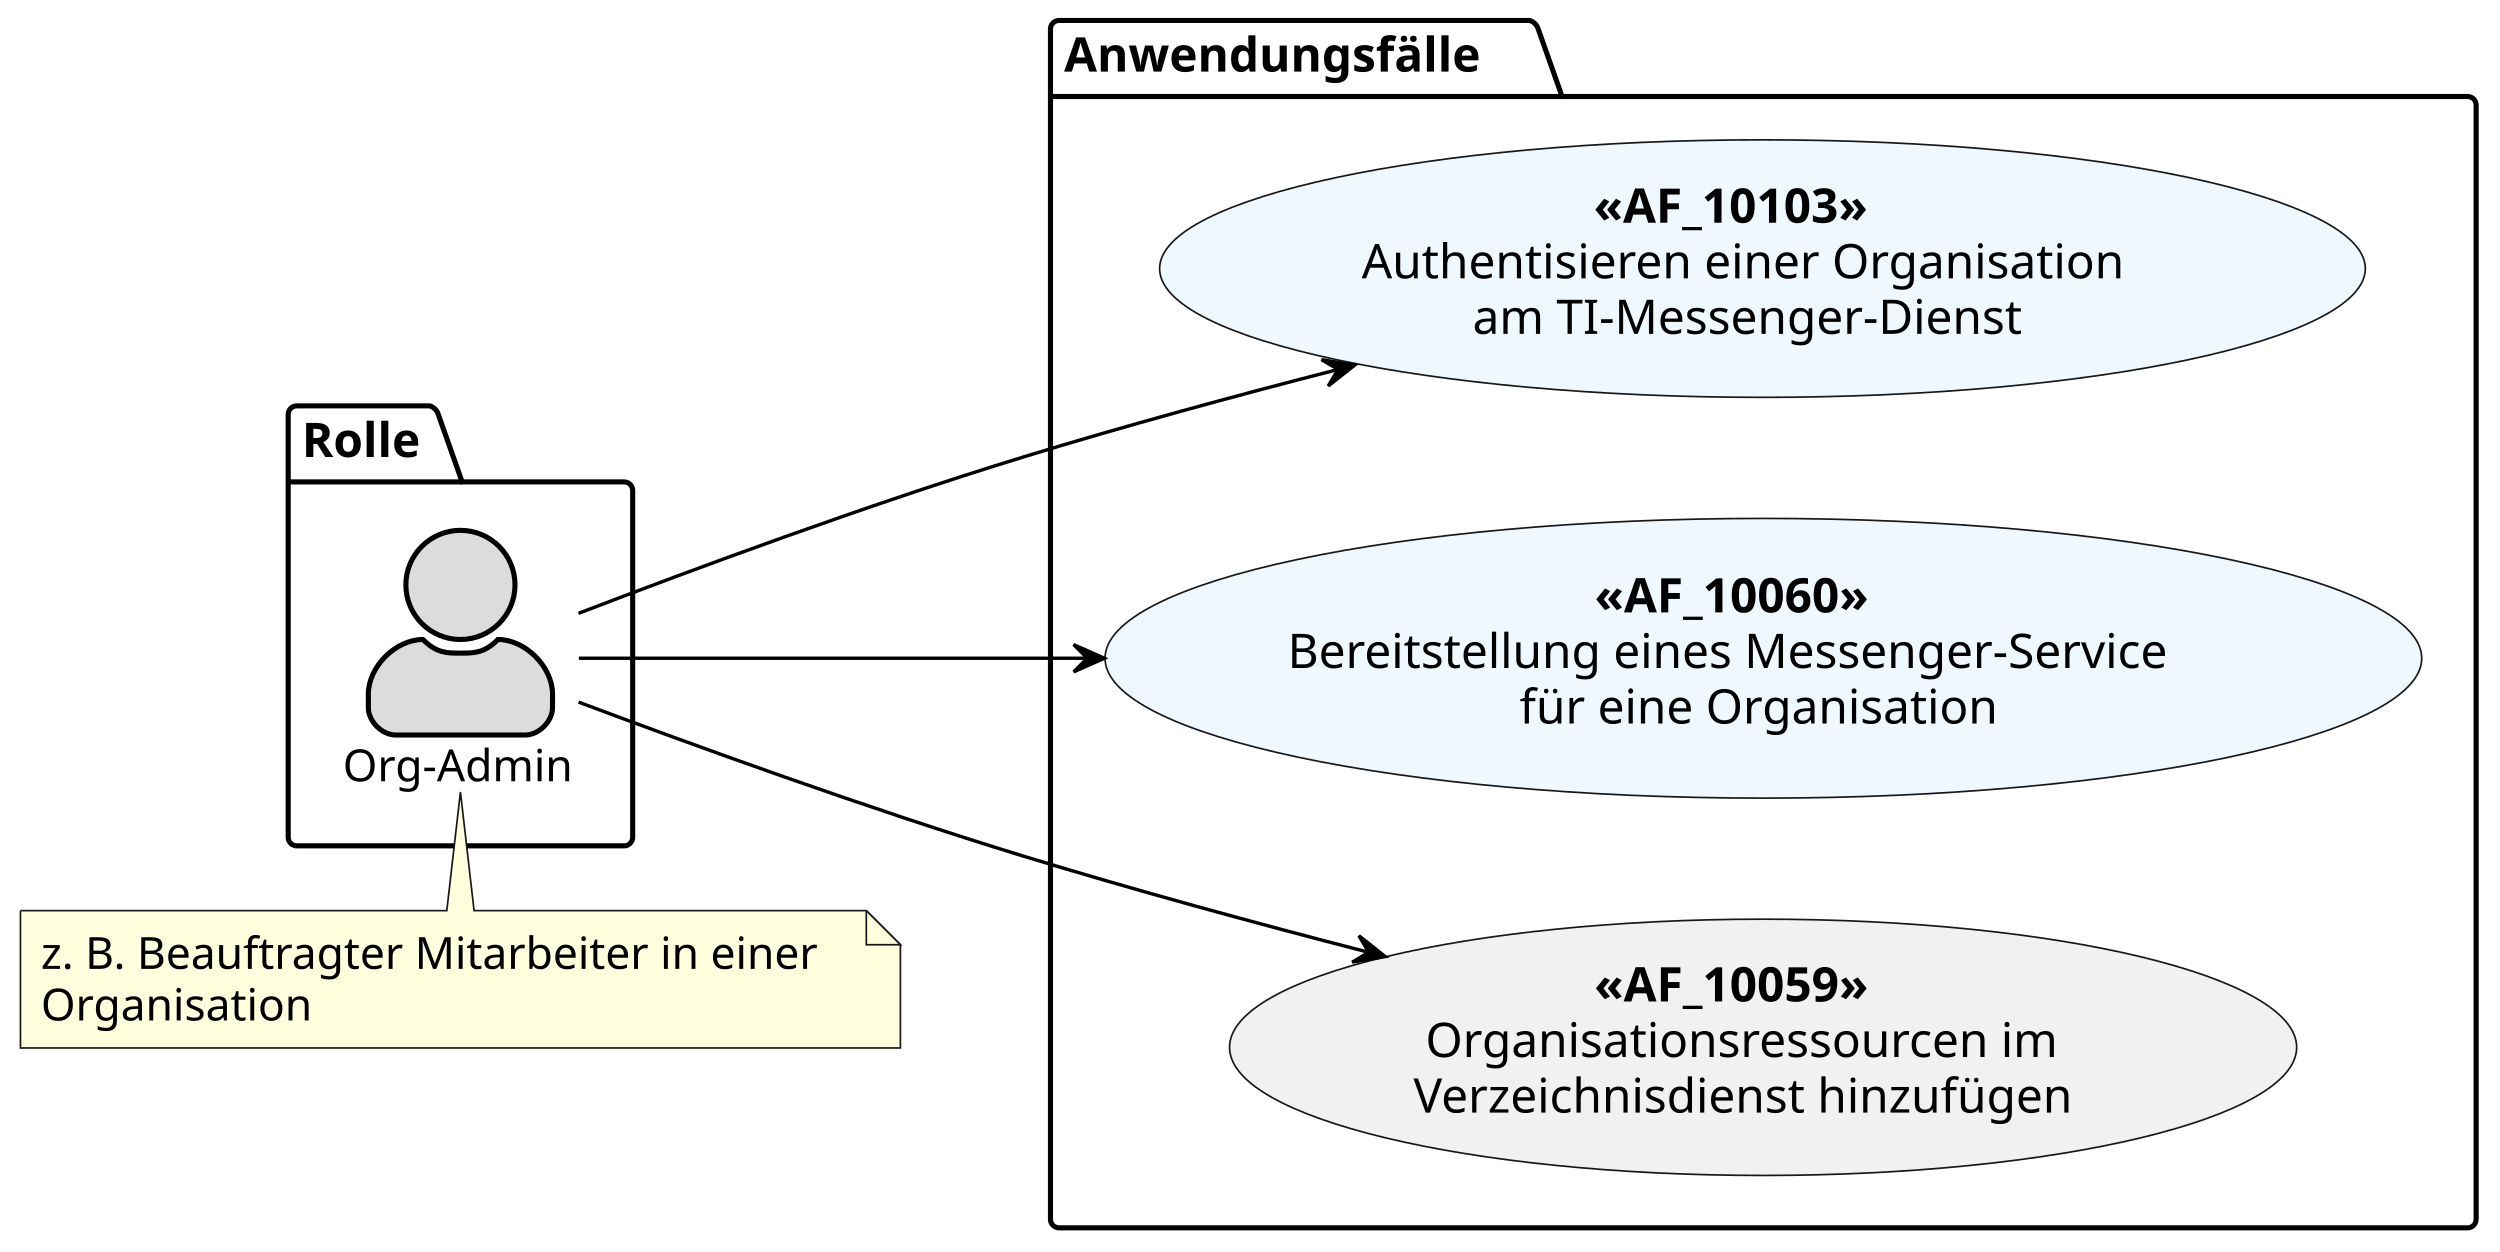
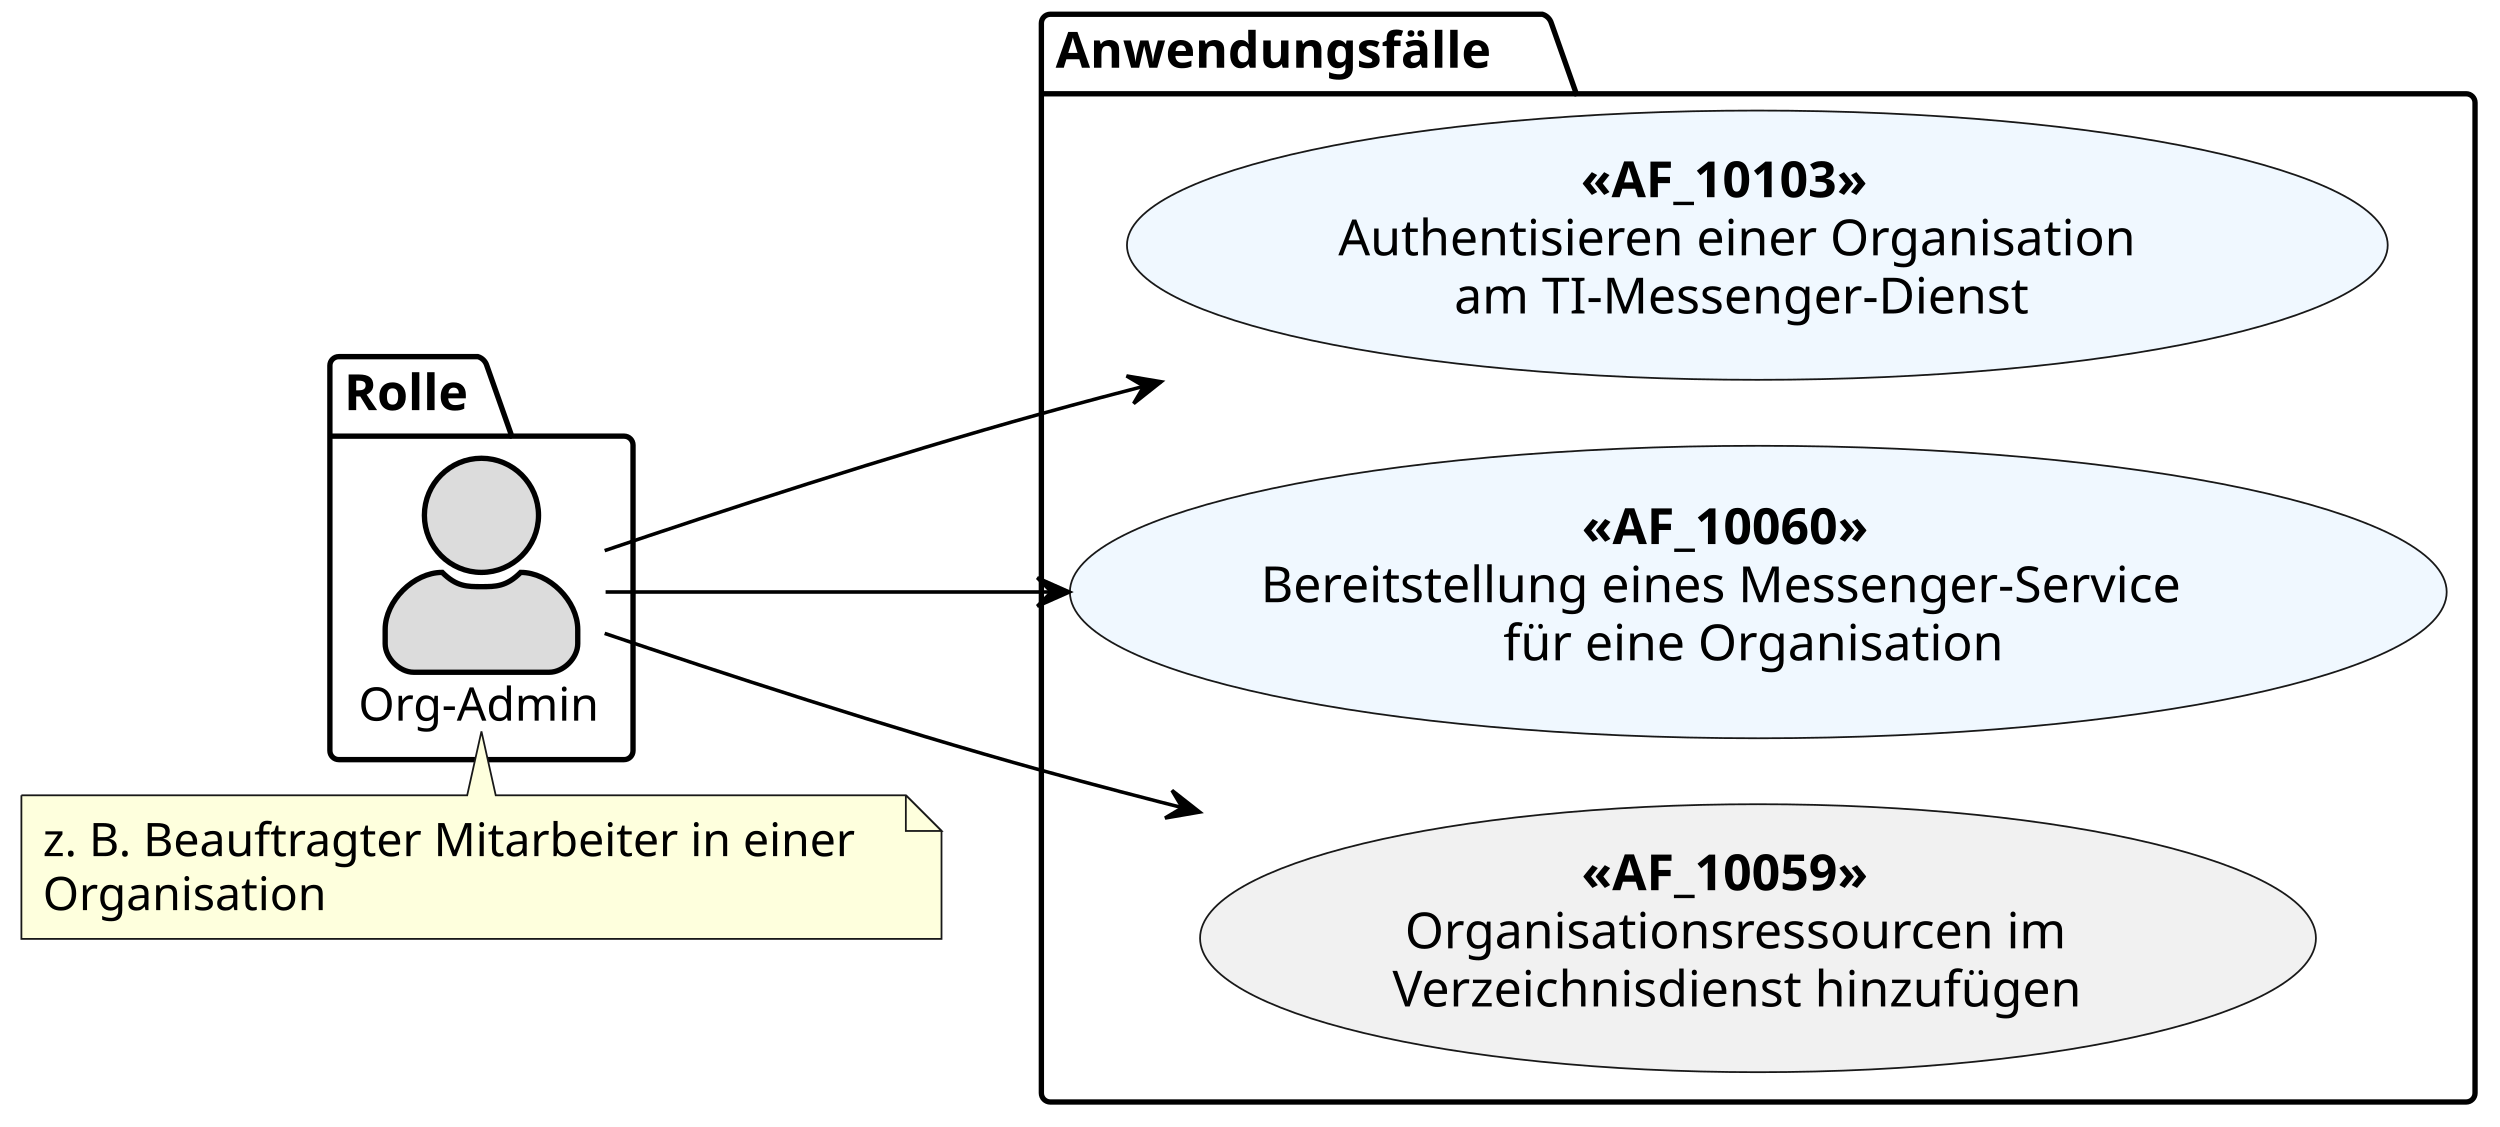
- <svg xmlns="http://www.w3.org/2000/svg" contentStyleType="text/css" height="734px" preserveAspectRatio="none" style="width:1466px;height:734px;background:#FFFFFF;" version="1.1" viewBox="0 0 1466 734" width="1466px" zoomAndPan="magnify">
+ <svg xmlns="http://www.w3.org/2000/svg" contentStyleType="text/css" height="632px" preserveAspectRatio="none" style="width:1402px;height:632px;background:#FFFFFF;" version="1.1" viewBox="0 0 1402 632" width="1402px" zoomAndPan="magnify">
  <defs />
  <g>
    <g id="cluster_Rolle">
-       <path d="M174,238 L252,238 A7.5,7.5 0 0 1 257,243 L271,282.594 L366,282.594 A5,5 0 0 1 371,287.594 L371,491 A5,5 0 0 1 366,496 L174,496 A5,5 0 0 1 169,491 L169,243 A5,5 0 0 1 174,238 " fill="none" style="stroke:#000000;stroke-width:3.0;" />
-       <line style="stroke:#000000;stroke-width:3.0;" x1="169" x2="271" y1="282.594" y2="282.594" />
-       <text fill="#000000" font-family="sans-serif" font-size="28" font-weight="bold" lengthAdjust="spacing" textLength="76" x="177" y="267.99">Rolle</text>
+       <path d="M190,200 L268,200 A7.5,7.5 0 0 1 273,205 L287,244.594 L350,244.594 A5,5 0 0 1 355,249.594 L355,421 A5,5 0 0 1 350,426 L190,426 A5,5 0 0 1 185,421 L185,205 A5,5 0 0 1 190,200 " fill="none" style="stroke:#000000;stroke-width:3.0;" />
+       <line style="stroke:#000000;stroke-width:3.0;" x1="185" x2="287" y1="244.594" y2="244.594" />
+       <text fill="#000000" font-family="sans-serif" font-size="28" font-weight="bold" lengthAdjust="spacing" textLength="76" x="193" y="229.99">Rolle</text>
    </g>
    <g id="cluster_Anwendungsfälle">
-       <path d="M621,12 L897,12 A7.5,7.5 0 0 1 902,17 L916,56.594 L1447,56.594 A5,5 0 0 1 1452,61.594 L1452,715 A5,5 0 0 1 1447,720 L621,720 A5,5 0 0 1 616,715 L616,17 A5,5 0 0 1 621,12 " fill="none" style="stroke:#000000;stroke-width:3.0;" />
-       <line style="stroke:#000000;stroke-width:3.0;" x1="616" x2="916" y1="56.594" y2="56.594" />
-       <text fill="#000000" font-family="sans-serif" font-size="28" font-weight="bold" lengthAdjust="spacing" textLength="274" x="624" y="41.99">Anwendungsfälle</text>
+       <path d="M589,8 L865,8 A7.5,7.5 0 0 1 870,13 L884,52.594 L1383,52.594 A5,5 0 0 1 1388,57.594 L1388,613 A5,5 0 0 1 1383,618 L589,618 A5,5 0 0 1 584,613 L584,13 A5,5 0 0 1 589,8 " fill="none" style="stroke:#000000;stroke-width:3.0;" />
+       <line style="stroke:#000000;stroke-width:3.0;" x1="584" x2="884" y1="52.594" y2="52.594" />
+       <text fill="#000000" font-family="sans-serif" font-size="28" font-weight="bold" lengthAdjust="spacing" textLength="274" x="592" y="37.99">Anwendungsfälle</text>
+     </g>
+     <g id="elem_GMN11">
+       <path d="M12,446 L12,526.531 A0,0 0 0 0 12,526.531 L528,526.531 A0,0 0 0 0 528,526.531 L528,466 L508,446 L278,446 L270,410.166 L262,446 L12,446 A0,0 0 0 0 12,446 " fill="#FEFFDD" style="stroke:#181818;stroke-width:1.0;" />
+       <path d="M508,446 L508,466 L528,466 L508,446 " fill="#FEFFDD" style="stroke:#181818;stroke-width:1.0;" />
+       <text fill="#000000" font-family="sans-serif" font-size="26" lengthAdjust="spacing" textLength="474" x="24" y="480.134">z. B. Beauftragter Mitarbeiter in einer</text>
+       <text fill="#000000" font-family="sans-serif" font-size="26" lengthAdjust="spacing" textLength="162" x="24" y="510.399">Organisation</text>
    </g>
    <g id="elem_oa">
-       <ellipse cx="270" cy="343" fill="#DCDCDC" rx="32" ry="32" style="stroke:#000000;stroke-width:3.0;" />
-       <path d="M270,383 C278,383 284,383 292,375 C308,375 324,391 324,407 L324,415 C324,423 316,431 308,431 L232,431 C224,431 216,423 216,415 L216,407 C216,391 232,375 248,375 C256,383 262,383 270,383 " fill="#DCDCDC" style="stroke:#000000;stroke-width:3.0;" />
-       <text fill="#000000" font-family="Aapex" font-size="26" lengthAdjust="spacing" textLength="138" x="201" y="458.134">Org-Admin</text>
+       <ellipse cx="270" cy="289" fill="#DCDCDC" rx="32" ry="32" style="stroke:#000000;stroke-width:3.0;" />
+       <path d="M270,329 C278,329 284,329 292,321 C308,321 324,337 324,353 L324,361 C324,369 316,377 308,377 L232,377 C224,377 216,369 216,361 L216,353 C216,337 232,321 248,321 C256,329 262,329 270,329 " fill="#DCDCDC" style="stroke:#000000;stroke-width:3.0;" />
+       <text fill="#000000" font-family="Aapex" font-size="26" lengthAdjust="spacing" textLength="138" x="201" y="404.134">Org-Admin</text>
    </g>
    <g id="elem_UC1">
-       <ellipse cx="1033.514" cy="157.503" fill="#F0F8FF" rx="353.514" ry="75.503" style="stroke:#181818;stroke-width:1.0;" />
-       <text fill="#000000" font-family="sans-serif" font-size="28" font-weight="bold" lengthAdjust="spacing" textLength="190" x="934.514" y="130.602">«AF_10103»</text>
-       <text fill="#000000" font-family="sans-serif" font-size="28" lengthAdjust="spacing" textLength="8" x="1124.514" y="130.602"> </text>
-       <text fill="#000000" font-family="sans-serif" font-size="28" lengthAdjust="spacing" textLength="462" x="798.514" y="163.196">Authentisieren einer Organisation</text>
-       <text fill="#000000" font-family="sans-serif" font-size="28" lengthAdjust="spacing" textLength="340" x="863.514" y="195.79">am TI-Messenger-Dienst</text>
+       <ellipse cx="985.514" cy="137.503" fill="#F0F8FF" rx="353.514" ry="75.503" style="stroke:#181818;stroke-width:1.0;" />
+       <text fill="#000000" font-family="sans-serif" font-size="28" font-weight="bold" lengthAdjust="spacing" textLength="190" x="886.514" y="110.603">«AF_10103»</text>
+       <text fill="#000000" font-family="sans-serif" font-size="28" lengthAdjust="spacing" textLength="8" x="1076.514" y="110.603"> </text>
+       <text fill="#000000" font-family="sans-serif" font-size="28" lengthAdjust="spacing" textLength="462" x="750.514" y="143.196">Authentisieren einer Organisation</text>
+       <text fill="#000000" font-family="sans-serif" font-size="28" lengthAdjust="spacing" textLength="340" x="815.514" y="175.79">am TI-Messenger-Dienst</text>
    </g>
    <g id="elem_UC2">
-       <ellipse cx="1034.05" cy="386.01" fill="#F0F8FF" rx="386.05" ry="82.01" style="stroke:#181818;stroke-width:1.0;" />
-       <text fill="#000000" font-family="sans-serif" font-size="28" font-weight="bold" lengthAdjust="spacing" textLength="190" x="935.05" y="359.11">«AF_10060»</text>
-       <text fill="#000000" font-family="sans-serif" font-size="28" lengthAdjust="spacing" textLength="8" x="1125.05" y="359.11"> </text>
-       <text fill="#000000" font-family="sans-serif" font-size="28" lengthAdjust="spacing" textLength="550" x="755.05" y="391.703">Bereitstellung eines Messenger-Service</text>
-       <text fill="#000000" font-family="sans-serif" font-size="28" lengthAdjust="spacing" textLength="286" x="891.05" y="424.297">für eine Organisation</text>
+       <ellipse cx="986.05" cy="332.01" fill="#F0F8FF" rx="386.05" ry="82.01" style="stroke:#181818;stroke-width:1.0;" />
+       <text fill="#000000" font-family="sans-serif" font-size="28" font-weight="bold" lengthAdjust="spacing" textLength="190" x="887.05" y="305.11">«AF_10060»</text>
+       <text fill="#000000" font-family="sans-serif" font-size="28" lengthAdjust="spacing" textLength="8" x="1077.05" y="305.11"> </text>
+       <text fill="#000000" font-family="sans-serif" font-size="28" lengthAdjust="spacing" textLength="550" x="707.05" y="337.703">Bereitstellung eines Messenger-Service</text>
+       <text fill="#000000" font-family="sans-serif" font-size="28" lengthAdjust="spacing" textLength="286" x="843.05" y="370.297">für eine Organisation</text>
    </g>
    <g id="elem_UC3">
-       <ellipse cx="1033.884" cy="614.142" fill="#F1F1F1" rx="312.884" ry="75.142" style="stroke:#181818;stroke-width:1.0;" />
-       <text fill="#000000" font-family="sans-serif" font-size="28" font-weight="bold" lengthAdjust="spacing" textLength="190" x="934.884" y="587.241">«AF_10059»</text>
-       <text fill="#000000" font-family="sans-serif" font-size="28" lengthAdjust="spacing" textLength="8" x="1124.884" y="587.241"> </text>
-       <text fill="#000000" font-family="sans-serif" font-size="28" lengthAdjust="spacing" textLength="388" x="835.884" y="619.835">Organisationsressourcen im</text>
-       <text fill="#000000" font-family="sans-serif" font-size="28" lengthAdjust="spacing" textLength="410" x="828.884" y="652.429">Verzeichnisdienst hinzufügen</text>
+       <ellipse cx="985.884" cy="526.142" fill="#F1F1F1" rx="312.884" ry="75.142" style="stroke:#181818;stroke-width:1.0;" />
+       <text fill="#000000" font-family="sans-serif" font-size="28" font-weight="bold" lengthAdjust="spacing" textLength="190" x="886.884" y="499.241">«AF_10059»</text>
+       <text fill="#000000" font-family="sans-serif" font-size="28" lengthAdjust="spacing" textLength="8" x="1076.884" y="499.241"> </text>
+       <text fill="#000000" font-family="sans-serif" font-size="28" lengthAdjust="spacing" textLength="388" x="787.884" y="531.835">Organisationsressourcen im</text>
+       <text fill="#000000" font-family="sans-serif" font-size="28" lengthAdjust="spacing" textLength="410" x="780.884" y="564.429">Verzeichnisdienst hinzufügen</text>
    </g>
-     <g id="elem_GMN11">
-       <path d="M12,534 L12,614.531 A0,0 0 0 0 12,614.531 L528,614.531 A0,0 0 0 0 528,614.531 L528,554 L508,534 L278,534 L270,464.42 L262,534 L12,534 A0,0 0 0 0 12,534 " fill="#FEFFDD" style="stroke:#181818;stroke-width:1.0;" />
-       <path d="M508,534 L508,554 L528,554 L508,534 " fill="#FEFFDD" style="stroke:#181818;stroke-width:1.0;" />
-       <text fill="#000000" font-family="sans-serif" font-size="26" lengthAdjust="spacing" textLength="474" x="24" y="568.134">z. B. Beauftragter Mitarbeiter in einer</text>
-       <text fill="#000000" font-family="sans-serif" font-size="26" lengthAdjust="spacing" textLength="162" x="24" y="598.399">Organisation</text>
-     </g>
-     <g id="link_oa_UC1">
-       <path d="M339.2,359.68 C405.06,334.4 508.58,296.02 600,268 C659.36,249.82 723.92,232.22 784.62,216.64 " fill="none" id="oa-to-UC1" style="stroke:#000000;stroke-width:2.0;" />
-       <polygon fill="#000000" points="794.32,214.16,774.899,210.872,784.632,216.639,778.865,226.372,794.32,214.16" style="stroke:#000000;stroke-width:2.0;" />
-     </g>
-     <g id="link_oa_UC2">
-       <path d="M339.44,386 C408.56,386 521.94,386 637.14,386 " fill="none" id="oa-to-UC2" style="stroke:#000000;stroke-width:2.0;" />
-       <polygon fill="#000000" points="647.58,386,629.58,378,637.58,386,629.58,394,647.58,386" style="stroke:#000000;stroke-width:2.0;" />
-     </g>
-     <g id="link_oa_UC3">
-       <path d="M339.28,411.72 C405.18,436.44 508.74,474.08 600,502 C665.06,521.9 736.3,541.32 801.84,558.26 " fill="none" id="oa-to-UC3" style="stroke:#000000;stroke-width:2.0;" />
-       <polygon fill="#000000" points="812.32,560.94,796.874,548.717,802.634,558.454,792.896,564.214,812.32,560.94" style="stroke:#000000;stroke-width:2.0;" />
-     </g>
+     <path d="M339.092,308.793 C401.962,287.453 498.766,255.634 584,232 C605.826,225.948 628.39,219.951 651.175,214.089 " fill="none" style="stroke:#000000;stroke-width:2.0;" />
+     <polygon fill="#000000" points="651.175,214.089,631.749,210.827,641.49,216.581,635.736,226.322,651.175,214.089" style="stroke:#000000;stroke-width:2.0;" />
+     <path d="M339.625,332 C401.76,332 499.209,332 599.685,332 " fill="none" style="stroke:#000000;stroke-width:2.0;" />
+     <polygon fill="#000000" points="599.685,332,581.685,324,589.685,332,581.685,340,599.685,332" style="stroke:#000000;stroke-width:2.0;" />
+     <path d="M339.092,355.207 C401.962,376.547 498.766,408.366 584,432 C612.7,439.958 642.678,447.821 672.753,455.407 " fill="none" style="stroke:#000000;stroke-width:2.0;" />
+     <polygon fill="#000000" points="672.753,455.407,657.256,443.248,663.057,452.961,653.343,458.762,672.753,455.407" style="stroke:#000000;stroke-width:2.0;" />
  </g>
</svg>
